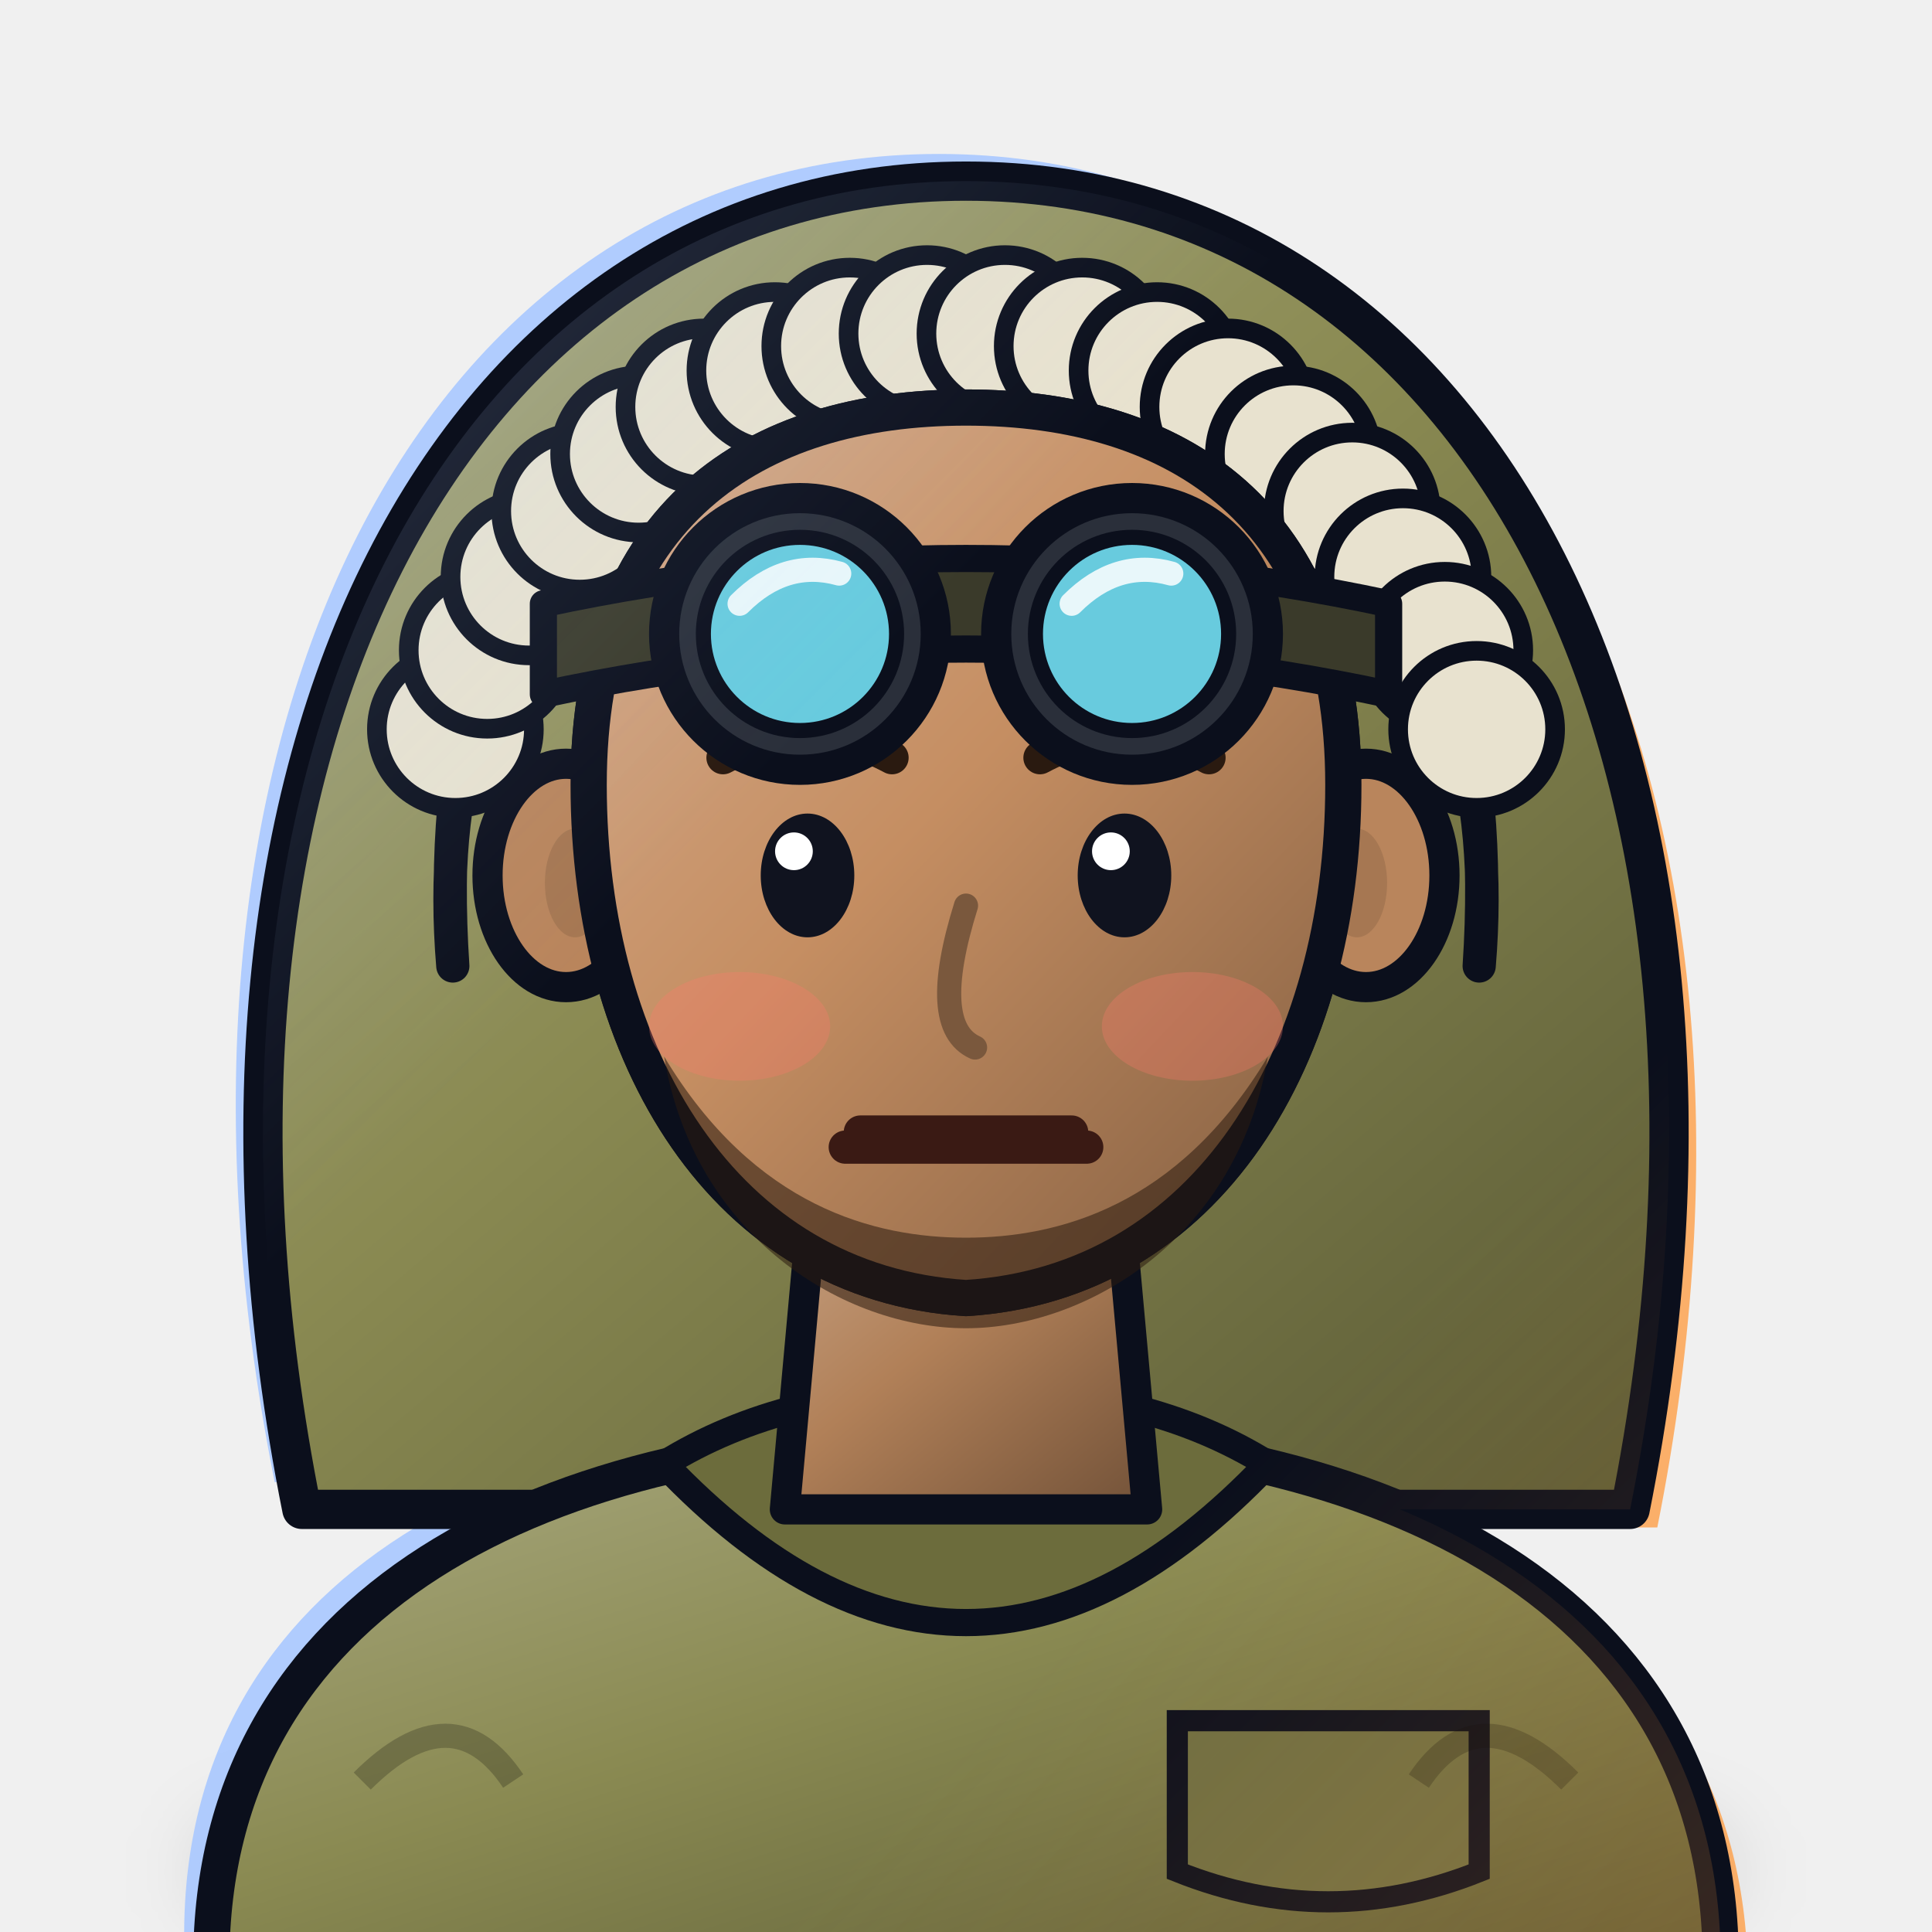
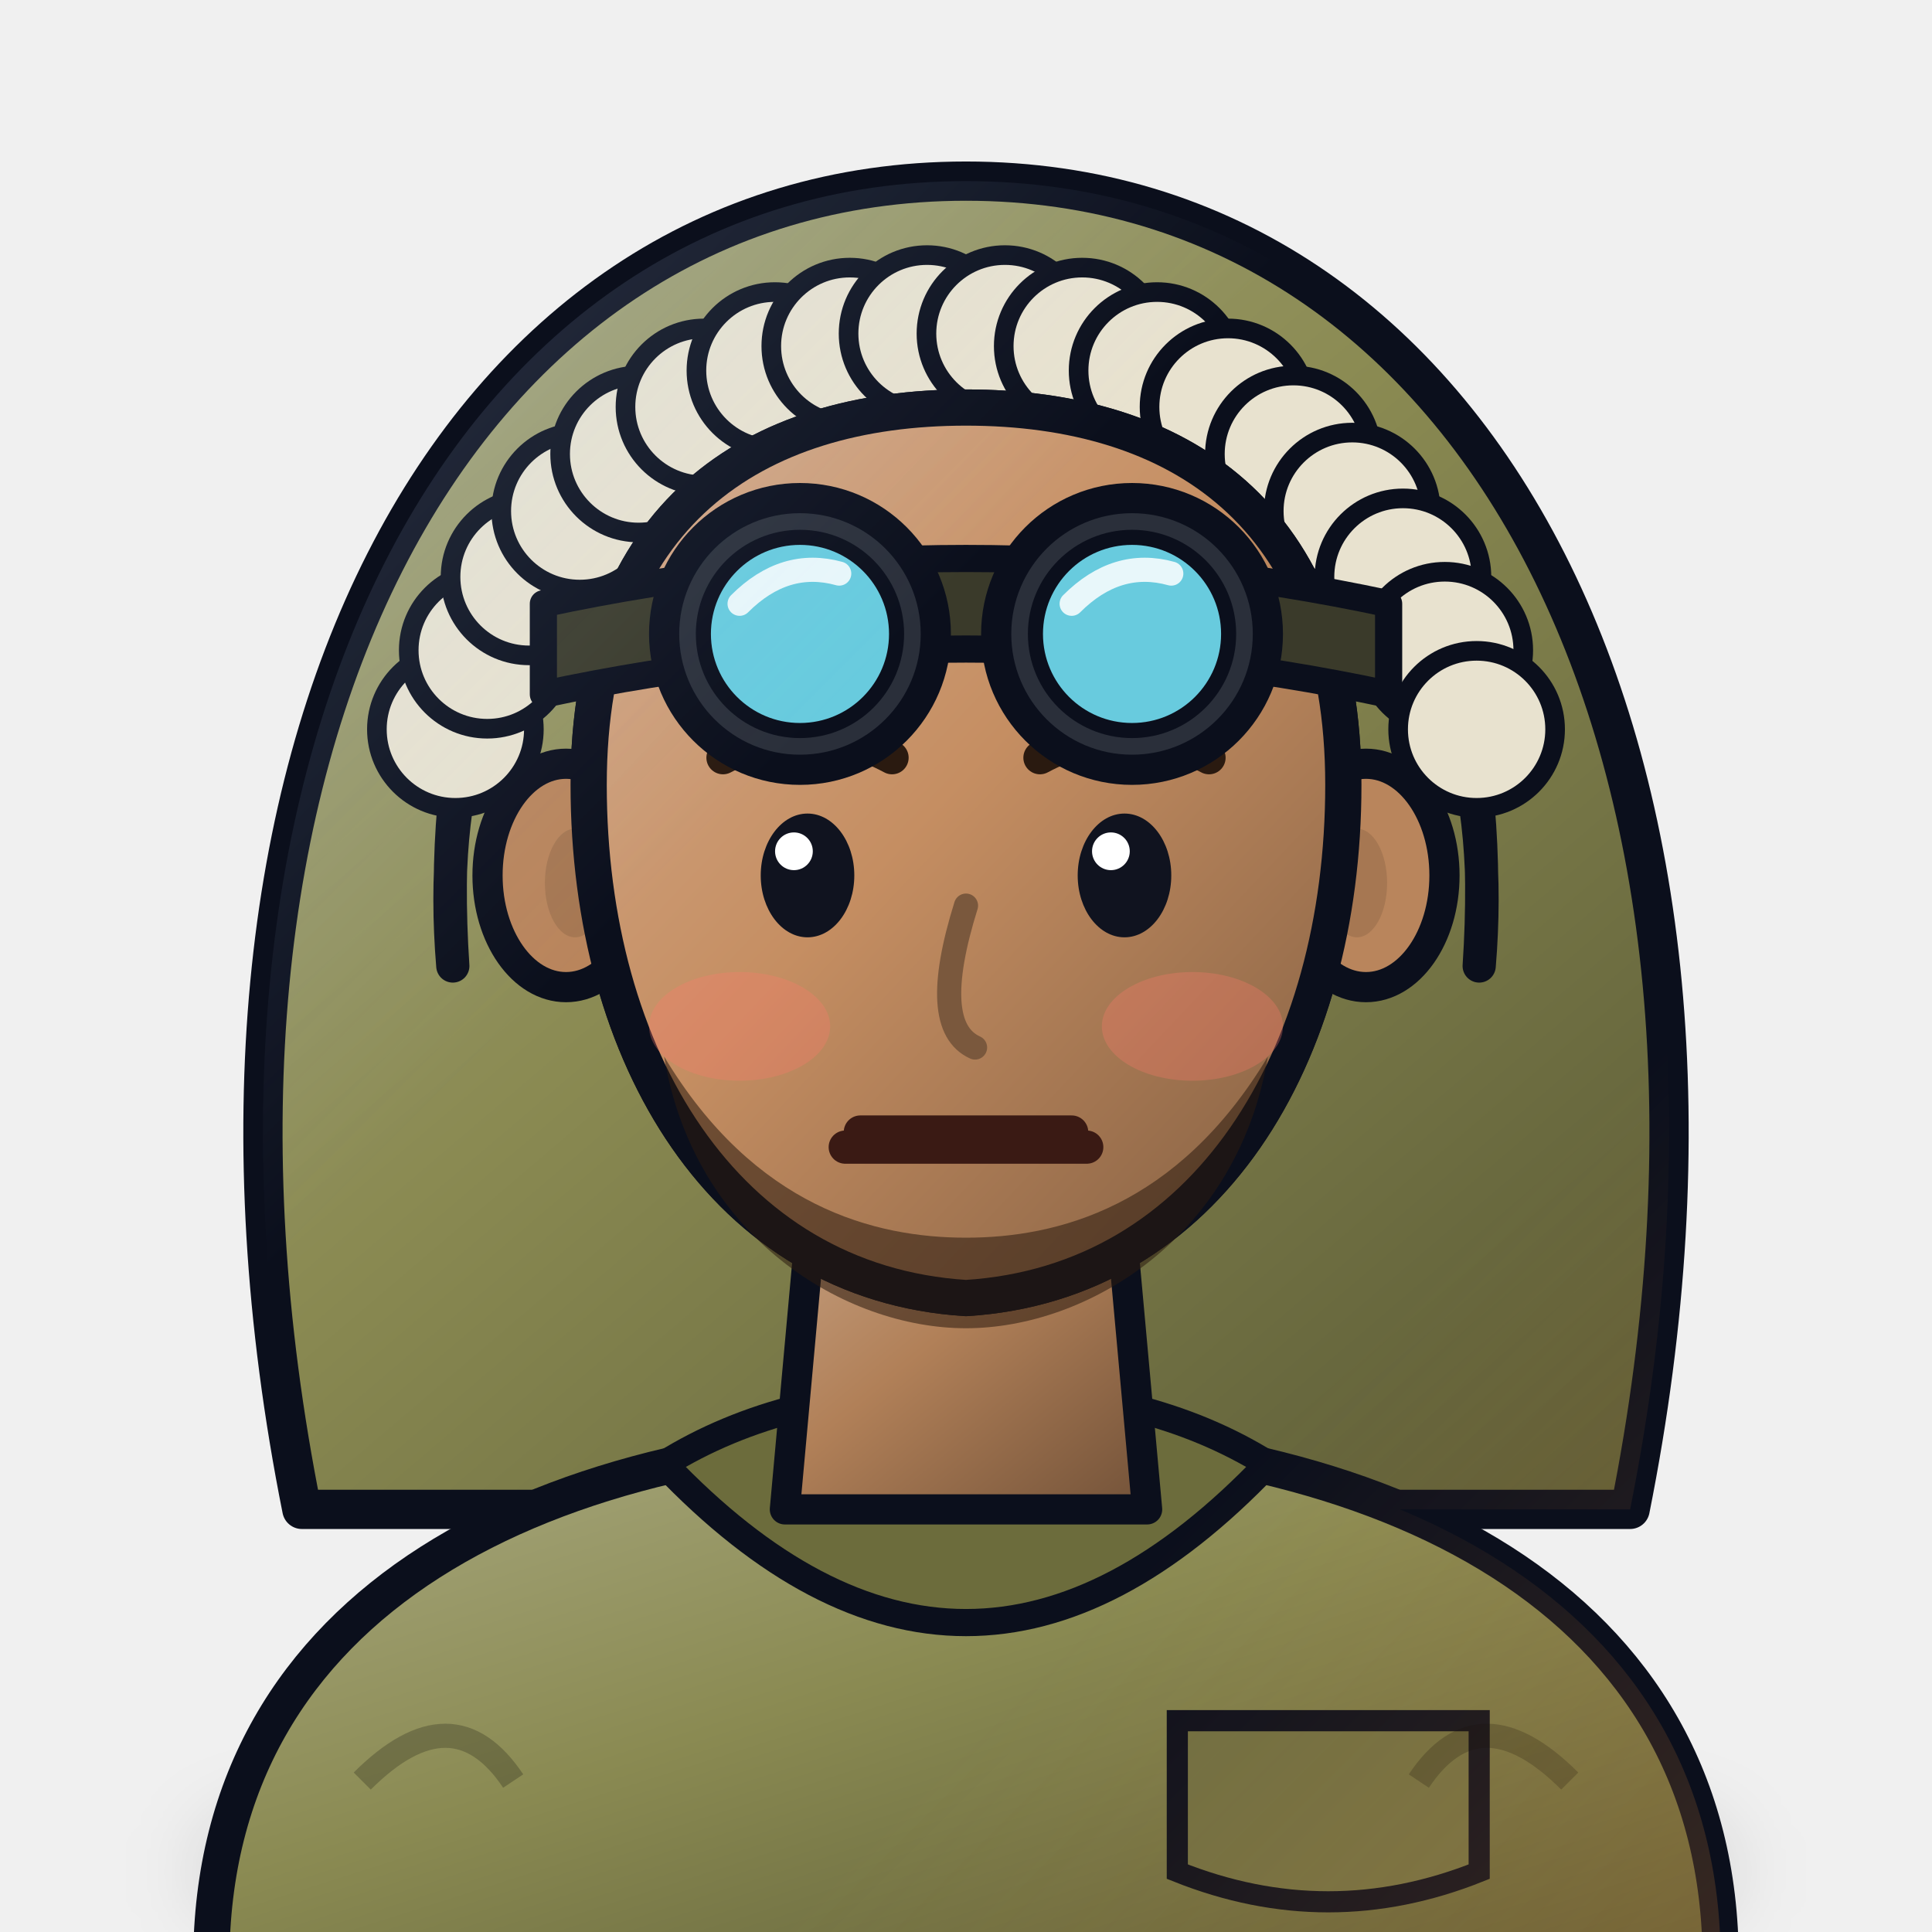
<svg xmlns="http://www.w3.org/2000/svg" width="128" height="128" viewBox="0 0 128 128">
  <defs>
    <linearGradient id="lg1" gradientUnits="objectBoundingBox" x1="0.05" y1="0" x2="0.95" y2="1">
      <stop offset="0" stop-color="#a8a87f" stop-opacity="1" />
      <stop offset="0.45" stop-color="#8a8a52" stop-opacity="1" />
      <stop offset="1" stop-color="#5b5b36" stop-opacity="1" />
    </linearGradient>
    <linearGradient id="lg2" gradientUnits="objectBoundingBox" x1="0.05" y1="0" x2="0.95" y2="1">
      <stop offset="0" stop-color="#eeeadb" stop-opacity="1" />
      <stop offset="0.45" stop-color="#e8e2cf" stop-opacity="1" />
      <stop offset="1" stop-color="#999589" stop-opacity="1" />
    </linearGradient>
    <linearGradient id="lg3" gradientUnits="objectBoundingBox" x1="0.05" y1="0" x2="0.95" y2="1">
      <stop offset="0" stop-color="#a8a87f" stop-opacity="1" />
      <stop offset="0.45" stop-color="#8a8a52" stop-opacity="1" />
      <stop offset="1" stop-color="#5b5b36" stop-opacity="1" />
    </linearGradient>
    <clipPath id="cp4">
      <path d="M14 130 C14 106 36 95 64 95 C92 95 114 106 114 130 Z" fill="#fff" />
    </clipPath>
    <linearGradient id="lg5" gradientUnits="objectBoundingBox" x1="0.05" y1="0" x2="0.95" y2="1">
      <stop offset="0" stop-color="#c5a183" stop-opacity="1" />
      <stop offset="0.45" stop-color="#b18058" stop-opacity="1" />
      <stop offset="1" stop-color="#75543a" stop-opacity="1" />
    </linearGradient>
    <linearGradient id="lg6" gradientUnits="objectBoundingBox" x1="0.05" y1="0" x2="0.95" y2="1">
      <stop offset="0" stop-color="#d4ab8b" stop-opacity="1" />
      <stop offset="0.45" stop-color="#c58e62" stop-opacity="1" />
      <stop offset="1" stop-color="#825e41" stop-opacity="1" />
    </linearGradient>
    <linearGradient id="lg7" gradientUnits="objectBoundingBox" x1="0.05" y1="0" x2="0.95" y2="1">
      <stop offset="0" stop-color="#d4ab8b" stop-opacity="1" />
      <stop offset="0.45" stop-color="#c58e62" stop-opacity="1" />
      <stop offset="1" stop-color="#825e41" stop-opacity="1" />
    </linearGradient>
    <clipPath id="cp8">
      <path d="M39 52 C39 34 50 27 64 27 C78 27 89 34 89 52 C89 70 80 85 64 86 C48 85 39 70 39 52 Z" fill="#fff" />
    </clipPath>
    <filter id="bl9" x="-60%" y="-60%" width="220%" height="220%">
      <feGaussianBlur stdDeviation="3" />
    </filter>
    <clipPath id="cp10">
      <path d="M20 100 C10 50 30 12 64 12 C98 12 118 50 108 100 L88 100 L40 100 Z M14 130 C14 106 36 95 64 95 C92 95 114 106 114 130 Z M54 78 L74 78 L76 100 L52 100 Z M39 52 C39 34 50 27 64 27 C78 27 89 34 89 52 C89 70 80 85 64 86 C48 85 39 70 39 52 Z" fill="#fff" />
    </clipPath>
    <linearGradient id="lg11" gradientUnits="objectBoundingBox" x1="0" y1="0" x2="1" y2="1">
      <stop offset="0" stop-color="#bcd8ff" stop-opacity="0.28" />
      <stop offset="0.4" stop-color="#bcd8ff" stop-opacity="0" />
      <stop offset="0.7" stop-color="#ff9a3c" stop-opacity="0" />
      <stop offset="1" stop-color="#ff9a3c" stop-opacity="0.22" />
    </linearGradient>
  </defs>
  <ellipse cx="64" cy="124" rx="50" ry="5" fill="#000" fill-opacity="0.35" filter="url(#bl9)" />
-   <g transform="translate(-1.8 -1.8)">
-     <path d="M20 100 C10 50 30 12 64 12 C98 12 118 50 108 100 L88 100 L40 100 Z M14 130 C14 106 36 95 64 95 C92 95 114 106 114 130 Z M54 78 L74 78 L76 100 L52 100 Z M39 52 C39 34 50 27 64 27 C78 27 89 34 89 52 C89 70 80 85 64 86 C48 85 39 70 39 52 Z" fill="#a9c8ff" fill-opacity="0.9" />
-   </g>
-   <g transform="translate(1.8 1.2)">
-     <path d="M20 100 C10 50 30 12 64 12 C98 12 118 50 108 100 L88 100 L40 100 Z M14 130 C14 106 36 95 64 95 C92 95 114 106 114 130 Z M54 78 L74 78 L76 100 L52 100 Z M39 52 C39 34 50 27 64 27 C78 27 89 34 89 52 C89 70 80 85 64 86 C48 85 39 70 39 52 Z" fill="#ff9a3c" fill-opacity="0.75" />
-   </g>
  <path d="M20 100 C10 50 30 12 64 12 C98 12 118 50 108 100 L88 100 L40 100 Z" fill="url(#lg1)" stroke="#0b0f1c" stroke-width="2.6" stroke-linejoin="round" />
  <path d="M30 64 C28 34 44 20 64 20 C84 20 100 34 98 64 C100 40 86 28 64 28 C42 28 28 40 30 64 Z" fill="url(#lg2)" stroke="#0b0f1c" stroke-width="2.2" stroke-linejoin="round" />
  <circle cx="30.17" cy="48.32" r="5.2" fill="#e8e2cf" stroke="#0b0f1c" stroke-width="1.3" />
  <circle cx="32.28" cy="43.08" r="5.2" fill="#e8e2cf" stroke="#0b0f1c" stroke-width="1.3" />
  <circle cx="35.05" cy="38.22" r="5.2" fill="#e8e2cf" stroke="#0b0f1c" stroke-width="1.3" />
  <circle cx="38.41" cy="33.86" r="5.2" fill="#e8e2cf" stroke="#0b0f1c" stroke-width="1.3" />
  <circle cx="42.31" cy="30.08" r="5.2" fill="#e8e2cf" stroke="#0b0f1c" stroke-width="1.3" />
  <circle cx="46.64" cy="26.96" r="5.2" fill="#e8e2cf" stroke="#0b0f1c" stroke-width="1.3" />
  <circle cx="51.34" cy="24.55" r="5.2" fill="#e8e2cf" stroke="#0b0f1c" stroke-width="1.3" />
  <circle cx="56.3" cy="22.93" r="5.2" fill="#e8e2cf" stroke="#0b0f1c" stroke-width="1.3" />
  <circle cx="61.42" cy="22.1" r="5.2" fill="#e8e2cf" stroke="#0b0f1c" stroke-width="1.3" />
  <circle cx="66.58" cy="22.1" r="5.2" fill="#e8e2cf" stroke="#0b0f1c" stroke-width="1.3" />
  <circle cx="71.7" cy="22.93" r="5.2" fill="#e8e2cf" stroke="#0b0f1c" stroke-width="1.3" />
  <circle cx="76.66" cy="24.55" r="5.2" fill="#e8e2cf" stroke="#0b0f1c" stroke-width="1.3" />
  <circle cx="81.36" cy="26.96" r="5.2" fill="#e8e2cf" stroke="#0b0f1c" stroke-width="1.3" />
  <circle cx="85.69" cy="30.08" r="5.2" fill="#e8e2cf" stroke="#0b0f1c" stroke-width="1.3" />
  <circle cx="89.59" cy="33.86" r="5.2" fill="#e8e2cf" stroke="#0b0f1c" stroke-width="1.3" />
  <circle cx="92.95" cy="38.22" r="5.2" fill="#e8e2cf" stroke="#0b0f1c" stroke-width="1.3" />
  <circle cx="95.72" cy="43.08" r="5.2" fill="#e8e2cf" stroke="#0b0f1c" stroke-width="1.3" />
  <circle cx="97.83" cy="48.32" r="5.2" fill="#e8e2cf" stroke="#0b0f1c" stroke-width="1.3" />
  <path d="M14 130 C14 106 36 95 64 95 C92 95 114 106 114 130 Z" fill="url(#lg3)" stroke="#0b0f1c" stroke-width="2.4" stroke-linejoin="round" />
  <path d="M44 97 Q64 118 84 97 Q76 92 64 92 Q52 92 44 97 Z" fill="#6c6c3c" stroke="#0b0f1c" stroke-width="1.8" stroke-linejoin="round" />
  <g clip-path="url(#cp4)">
    <path d="M78 114 L98 114 L98 124 Q88 128 78 124 Z" fill="#6e6e42" stroke="#0b0f1c" stroke-width="1.4" />
  </g>
  <g clip-path="url(#cp4)">
    <path d="M24 118 Q30 112 34 118" fill="none" stroke="#000" stroke-opacity="0.22" stroke-width="1.6" />
    <path d="M104 118 Q98 112 94 118" fill="none" stroke="#000" stroke-opacity="0.22" stroke-width="1.6" />
  </g>
  <path d="M54 78 L74 78 L76 100 L52 100 Z" fill="url(#lg5)" stroke="#0b0f1c" stroke-width="2.0" stroke-linejoin="round" />
  <path d="M54 82 Q64 92 74 82 L74 78 L54 78 Z" fill="#000" fill-opacity="0.22" />
  <path d="M39 52 C39 34 50 27 64 27 C78 27 89 34 89 52 C89 70 80 85 64 86 C48 85 39 70 39 52 Z" fill="url(#lg6)" stroke="#0b0f1c" stroke-width="2.4" stroke-linejoin="round" />
  <ellipse cx="37.5" cy="58" rx="5.2" ry="7.4" fill="#b9855c" stroke="#0b0f1c" stroke-width="2" />
  <ellipse cx="38.1" cy="58.5" rx="2" ry="3.6" fill="#9a6f4c" fill-opacity="0.6" />
  <ellipse cx="90.5" cy="58" rx="5.2" ry="7.4" fill="#b9855c" stroke="#0b0f1c" stroke-width="2" />
  <ellipse cx="89.9" cy="58.5" rx="2" ry="3.6" fill="#9a6f4c" fill-opacity="0.6" />
  <path d="M39 52 C39 34 50 27 64 27 C78 27 89 34 89 52 C89 70 80 85 64 86 C48 85 39 70 39 52 Z" fill="url(#lg7)" stroke="#0b0f1c" stroke-width="2.4" />
  <g clip-path="url(#cp8)">
    <ellipse cx="49" cy="68" rx="6" ry="3.6" fill="#ff7a6b" fill-opacity="0.30" />
    <ellipse cx="79" cy="68" rx="6" ry="3.6" fill="#ff7a6b" fill-opacity="0.30" />
  </g>
  <ellipse cx="53.5" cy="58" rx="3.1" ry="4.1" fill="#10131f" />
  <circle cx="52.6" cy="56.4" r="1.25" fill="#fff" />
  <path d="M47.9 50.2 Q53.5 47.2 59.1 50.2" fill="none" stroke="#2a1a10" stroke-width="2.2" stroke-linecap="round" />
  <ellipse cx="74.5" cy="58" rx="3.1" ry="4.1" fill="#10131f" />
  <circle cx="73.6" cy="56.4" r="1.25" fill="#fff" />
  <path d="M68.9 50.2 Q74.5 47.2 80.1 50.2" fill="none" stroke="#2a1a10" stroke-width="2.2" stroke-linecap="round" />
  <path d="M64 60 Q61.5 68 64.6 69.4" fill="none" stroke="#7a583d" stroke-width="1.6" stroke-linecap="round" />
  <path d="M57 75 L71 75" fill="none" stroke="#3a1a14" stroke-width="2.2" stroke-linecap="round" />
  <path d="M44 70 C46 82 56 88 64 88 C72 88 82 82 84 70 C78 80 70 82 64 82 C58 82 50 80 44 70 Z" fill="#2a1a10" fill-opacity="0.55" />
  <path d="M56 76 L72 76" stroke="#3a1a14" stroke-width="2.2" stroke-linecap="round" />
  <path d="M36 40 Q64 34 92 40 L92 46 Q64 40 36 46 Z" fill="#3a3a2a" stroke="#0b0f1c" stroke-width="1.8" stroke-linejoin="round" />
  <circle cx="53" cy="42" r="9" fill="#2a2f3a" stroke="#0b0f1c" stroke-width="2" />
  <circle cx="53" cy="42" r="6.4" fill="#6fdcf0" fill-opacity="0.9" stroke="#0b0f1c" stroke-width="1" />
  <path d="M49 40 Q52 37 55.6 38" stroke="#fff" stroke-opacity="0.85" stroke-width="1.6" fill="none" stroke-linecap="round" />
  <circle cx="75" cy="42" r="9" fill="#2a2f3a" stroke="#0b0f1c" stroke-width="2" />
  <circle cx="75" cy="42" r="6.4" fill="#6fdcf0" fill-opacity="0.9" stroke="#0b0f1c" stroke-width="1" />
  <path d="M71 40 Q74 37 77.6 38" stroke="#fff" stroke-opacity="0.85" stroke-width="1.6" fill="none" stroke-linecap="round" />
  <g clip-path="url(#cp10)">
    <rect x="0" y="0" width="128" height="128" rx="0" fill="url(#lg11)" />
  </g>
</svg>
